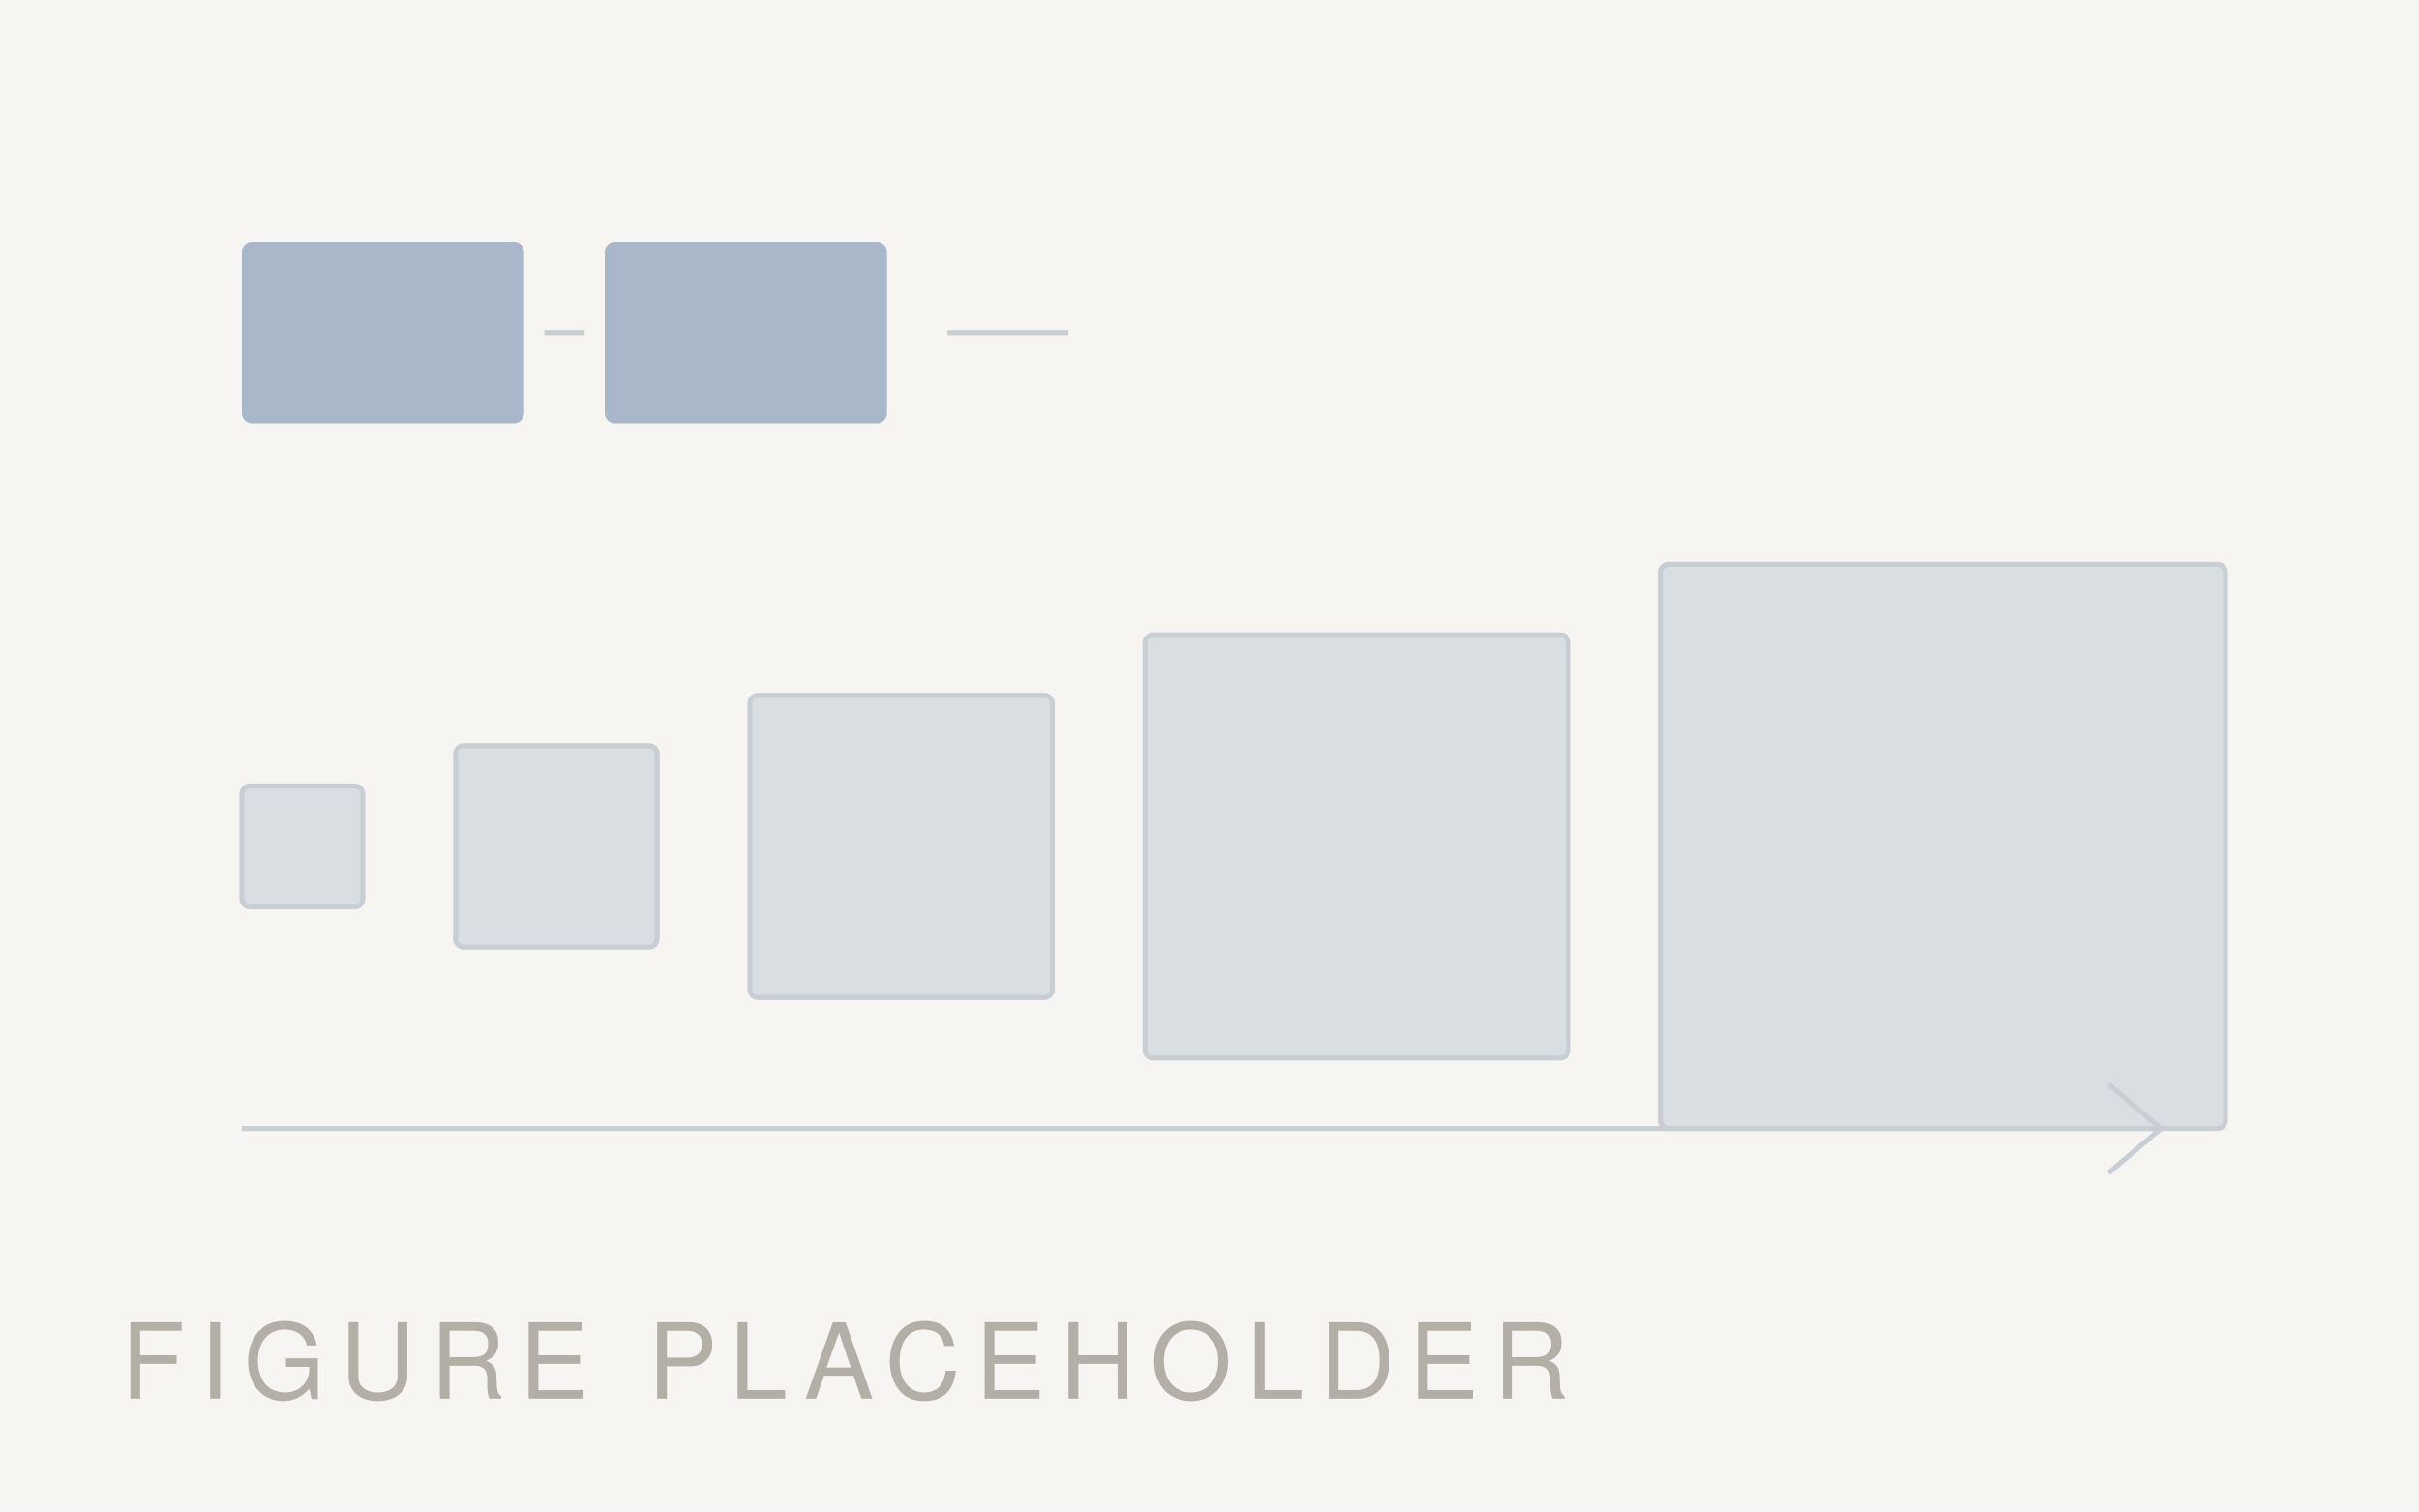
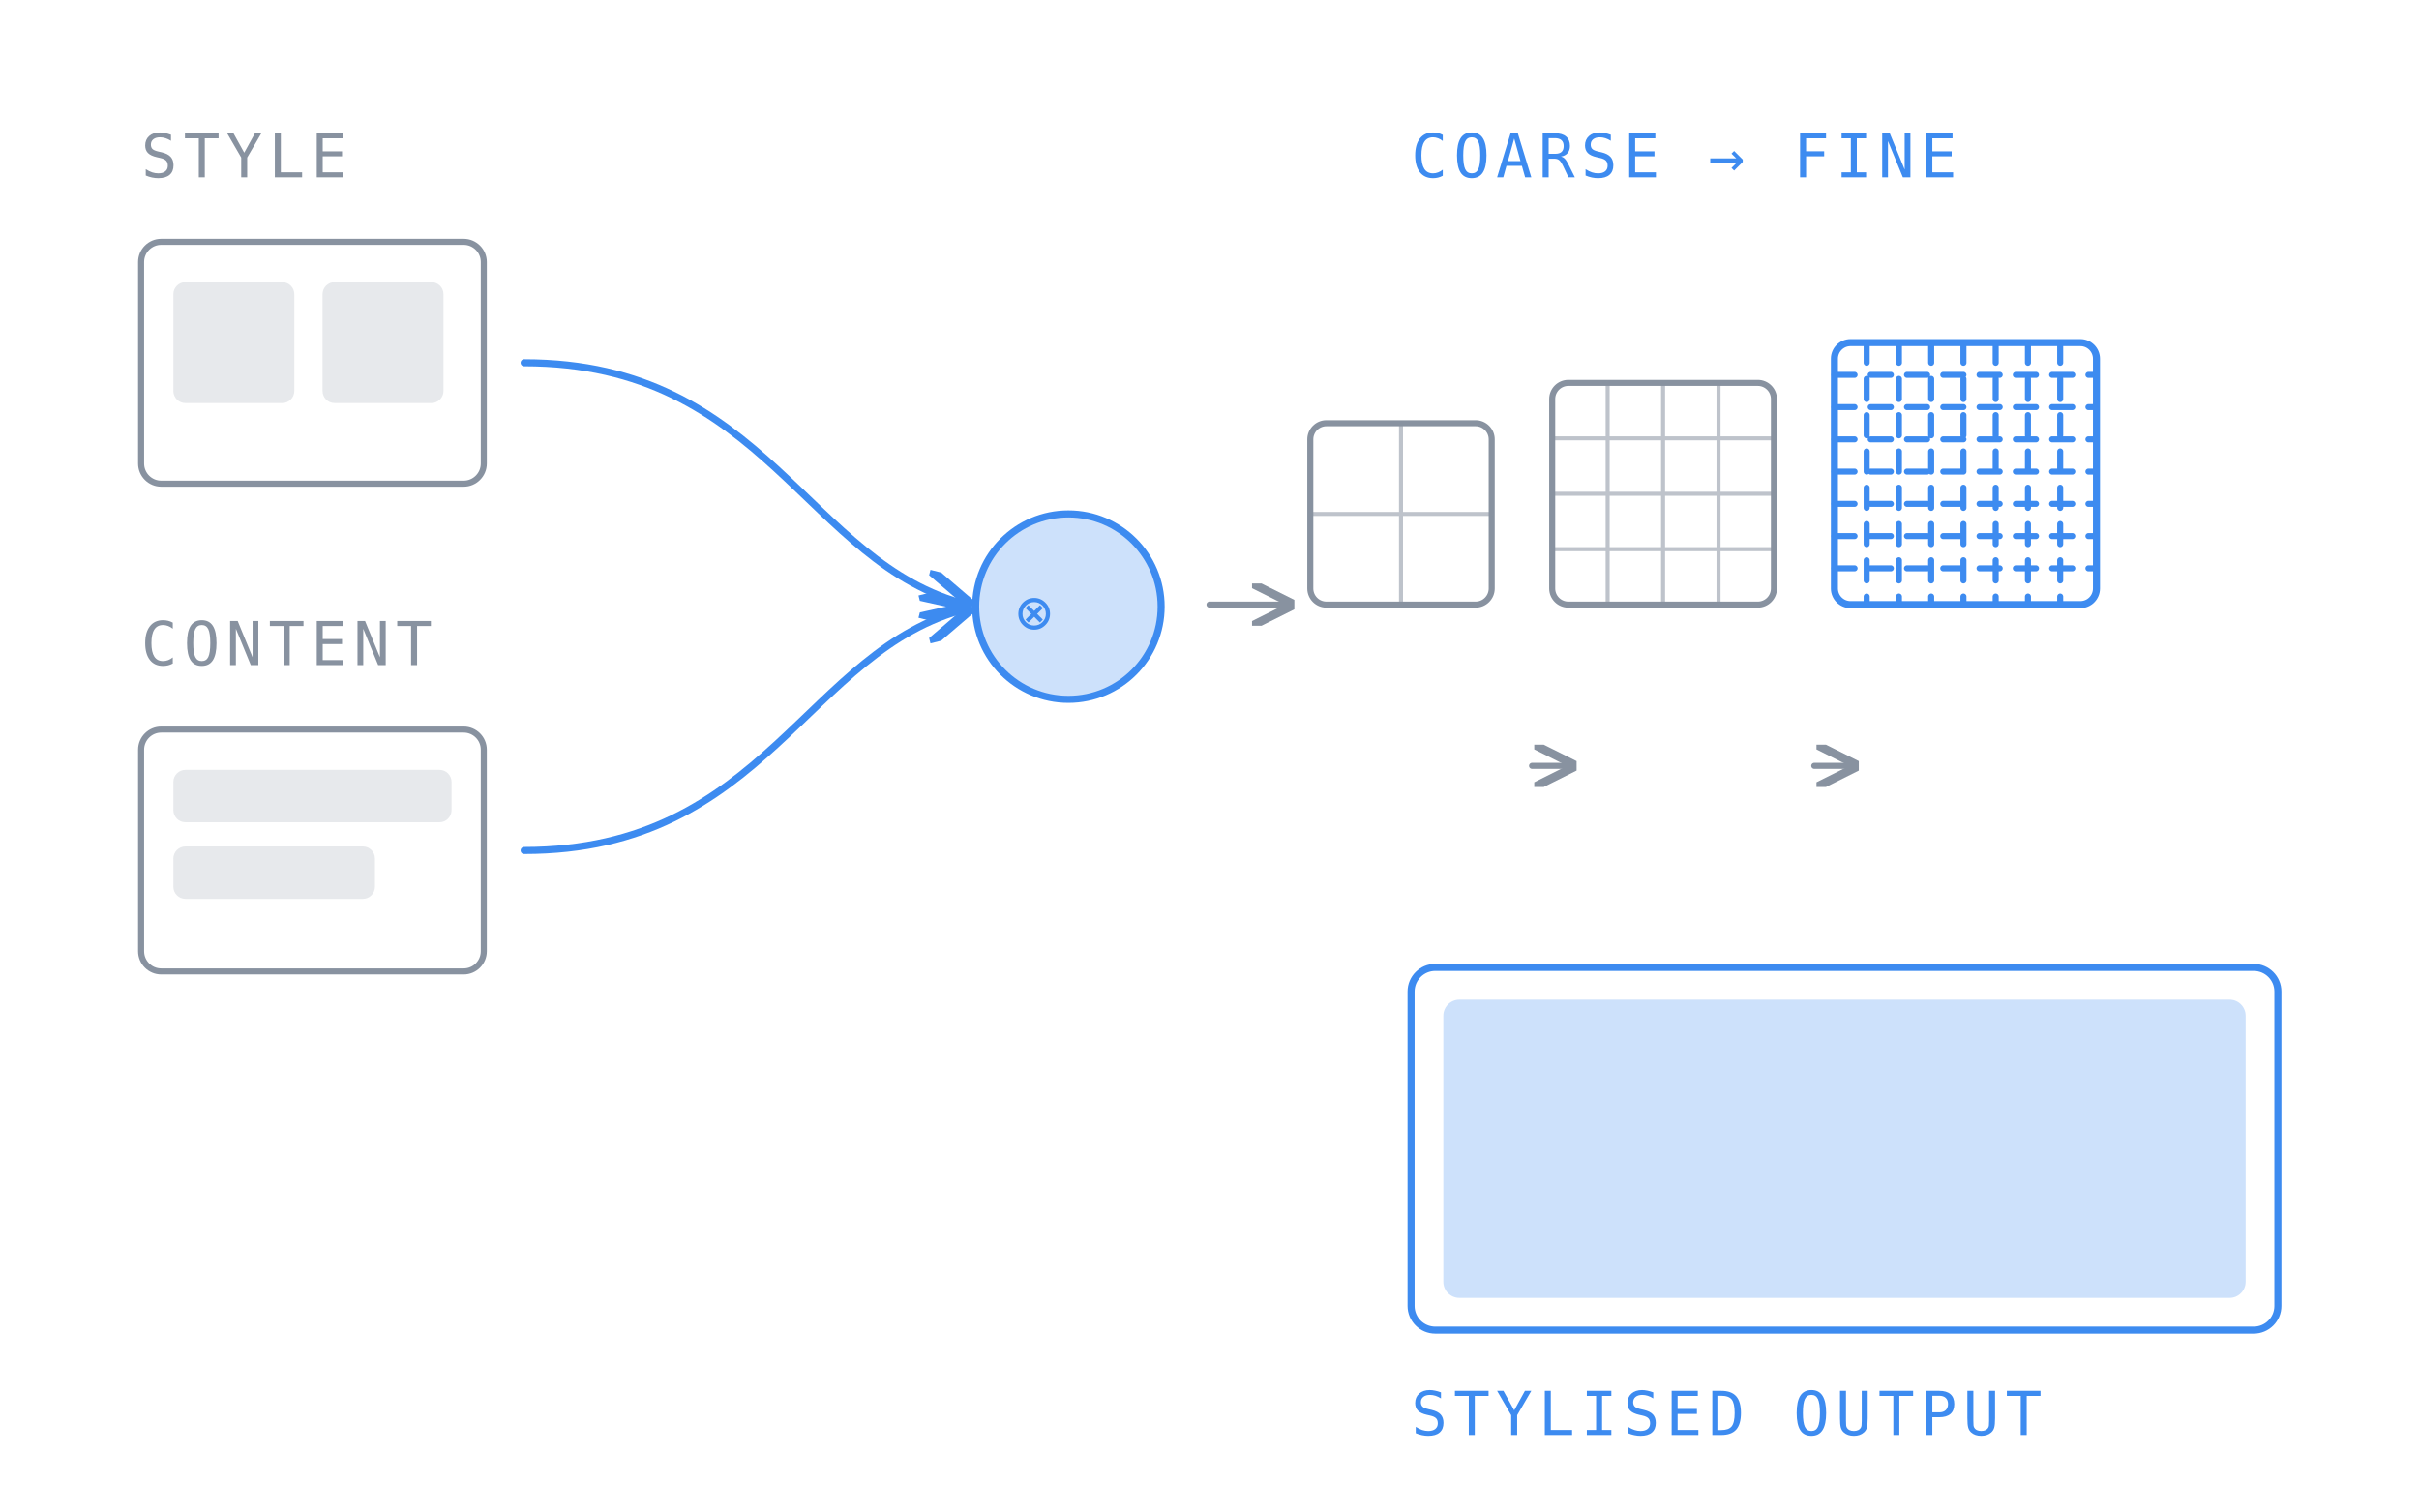
- <svg xmlns="http://www.w3.org/2000/svg" viewBox="0 0 1200 750" width="1200" height="750" role="img">
-   <style>.bg{fill:#f6f5f2}.ln{stroke:#c9cdd4;stroke-width:2.5;fill:none}.fl{fill:#17457c;fill-opacity:.13}.fl2{fill:#17457c;fill-opacity:.34}.gy{fill:#dcdad5}.lb{font-family:-apple-system,Segoe UI,Helvetica,Arial,sans-serif;font-size:52px;letter-spacing:.14em;fill:#b3aea6}</style>
-   <rect class="bg" width="1200" height="750" />
-   <rect class="fl" x="120" y="390" width="60" height="60" rx="4" />
-   <rect class="ln" x="120" y="390" width="60" height="60" rx="4" />
-   <rect class="fl" x="226" y="370" width="100" height="100" rx="4" />
-   <rect class="ln" x="226" y="370" width="100" height="100" rx="4" />
-   <rect class="fl" x="372" y="345" width="150" height="150" rx="4" />
-   <rect class="ln" x="372" y="345" width="150" height="150" rx="4" />
-   <rect class="fl" x="568" y="315" width="210" height="210" rx="4" />
-   <rect class="ln" x="568" y="315" width="210" height="210" rx="4" />
-   <rect class="fl" x="824" y="280" width="280" height="280" rx="4" />
-   <rect class="ln" x="824" y="280" width="280" height="280" rx="4" />
-   <path class="ln" d="M120 560 h952 m-26-22 26 22-26 22" />
-   <rect class="fl2" x="120" y="120" width="140" height="90" rx="5" />
-   <rect class="fl2" x="300" y="120" width="140" height="90" rx="5" />
-   <path class="ln" d="M270 165 h20 M470 165 h60" />
-   <text class="lb" x="60" y="694">FIGURE PLACEHOLDER</text>
+ <svg xmlns="http://www.w3.org/2000/svg" viewBox="0 0 1200 750" width="1200" height="750" role="img" aria-label="Style and content tokens blended by cross-attention across coarse-to-fine autoregressive scales">
+   <defs>
+     <style>
+     .s   { stroke:#8892a0; stroke-width:3; fill:none; stroke-linecap:round; stroke-linejoin:round }
+     .s2  { stroke:#8892a0; stroke-width:2; fill:none; stroke-linecap:round; opacity:.55 }
+     .dash{ stroke:#8892a0; stroke-width:2.5; fill:none; stroke-dasharray:9 9; stroke-linecap:round; opacity:.6 }
+     .a   { stroke:#3d8bf0; stroke-width:3.5; fill:none; stroke-linecap:round; stroke-linejoin:round }
+     .adash{stroke:#3d8bf0; stroke-width:3; fill:none; stroke-dasharray:10 8; stroke-linecap:round }
+     .gf  { fill:#8892a0; opacity:.20 }
+     .gf2 { fill:#8892a0; opacity:.38 }
+     .af  { fill:#3d8bf0; opacity:.26 }
+     .af2 { fill:#3d8bf0; opacity:.85 }
+     .wf  { fill:#d98b6a; opacity:.30 }
+     .w   { stroke:#d98b6a; stroke-width:3; fill:none; stroke-linecap:round }
+     .t   { font-family:ui-monospace,SFMono-Regular,Menlo,monospace; font-size:30px;
+            letter-spacing:.10em; fill:#8892a0 }
+     .ta  { font-family:ui-monospace,SFMono-Regular,Menlo,monospace; font-size:30px;
+            letter-spacing:.10em; fill:#3d8bf0 }
+   </style>
+     <marker id="ar" viewBox="0 0 10 10" refX="9" refY="5" markerWidth="7" markerHeight="7" orient="auto">
+       <path d="M0 0 L10 5 L0 10" fill="none" stroke="#8892a0" stroke-width="2" stroke-linecap="round" />
+     </marker>
+     <marker id="ara" viewBox="0 0 10 10" refX="9" refY="5" markerWidth="7" markerHeight="7" orient="auto">
+       <path d="M0 0 L10 5 L0 10" fill="none" stroke="#3d8bf0" stroke-width="2" stroke-linecap="round" />
+     </marker>
+   </defs>
+   <text class="t" x="70" y="88">STYLE</text>
+   <text class="t" x="70" y="330">CONTENT</text>
+   <text class="ta" x="700" y="88">COARSE  →  FINE</text>
+   <rect class="s" x="70" y="120" width="170" height="120" rx="10" />
+   <g class="gf">
+     <rect x="86" y="140" width="60" height="60" rx="6" />
+     <rect x="160" y="140" width="60" height="60" rx="6" />
+   </g>
+   <rect class="s" x="70" y="362" width="170" height="120" rx="10" />
+   <g class="gf">
+     <rect x="86" y="382" width="138" height="26" rx="6" />
+     <rect x="86" y="420" width="100" height="26" rx="6" />
+   </g>
+   <path class="a" d="M260 180 C380 180 400 280 480 300" marker-end="url(#ara)" />
+   <path class="a" d="M260 422 C380 422 400 322 480 302" marker-end="url(#ara)" />
+   <circle cx="530" cy="301" r="46" class="af" />
+   <circle cx="530" cy="301" r="46" class="a" />
+   <text class="ta" x="504" y="314">⊗</text>
+   <g transform="translate(650 150)">
+     <rect class="s" x="0" y="60" width="90" height="90" rx="8" />
+     <path class="s2" d="M45 60 L45 150 M0 105 L90 105" />
+     <rect class="s" x="120" y="40" width="110" height="110" rx="8" />
+     <path class="s2" d="M147.5 40 L147.5 150 M175 40 L175 150 M202.5 40 L202.5 150                         M120 67.5 L230 67.5 M120 95 L230 95 M120 122.5 L230 122.5" />
+     <rect class="a" x="260" y="20" width="130" height="130" rx="8" />
+     <path class="adash" d="M276 20 L276 150 M292 20 L292 150 M308 20 L308 150 M324 20 L324 150                            M340 20 L340 150 M356 20 L356 150 M372 20 L372 150                            M260 36 L390 36 M260 52 L390 52 M260 68 L390 68 M260 84 L390 84                            M260 100 L390 100 M260 116 L390 116 M260 132 L390 132" />
+   </g>
+   <path class="s" d="M600 300 L640 300" marker-end="url(#ar)" />
+   <path class="s" d="M760 380 L780 380" marker-end="url(#ar)" />
+   <path class="s" d="M900 380 L920 380" marker-end="url(#ar)" />
+   <rect class="a" x="700" y="480" width="430" height="180" rx="12" />
+   <rect class="af" x="716" y="496" width="398" height="148" rx="8" />
+   <text class="ta" x="700" y="712">STYLISED OUTPUT</text>
</svg>
